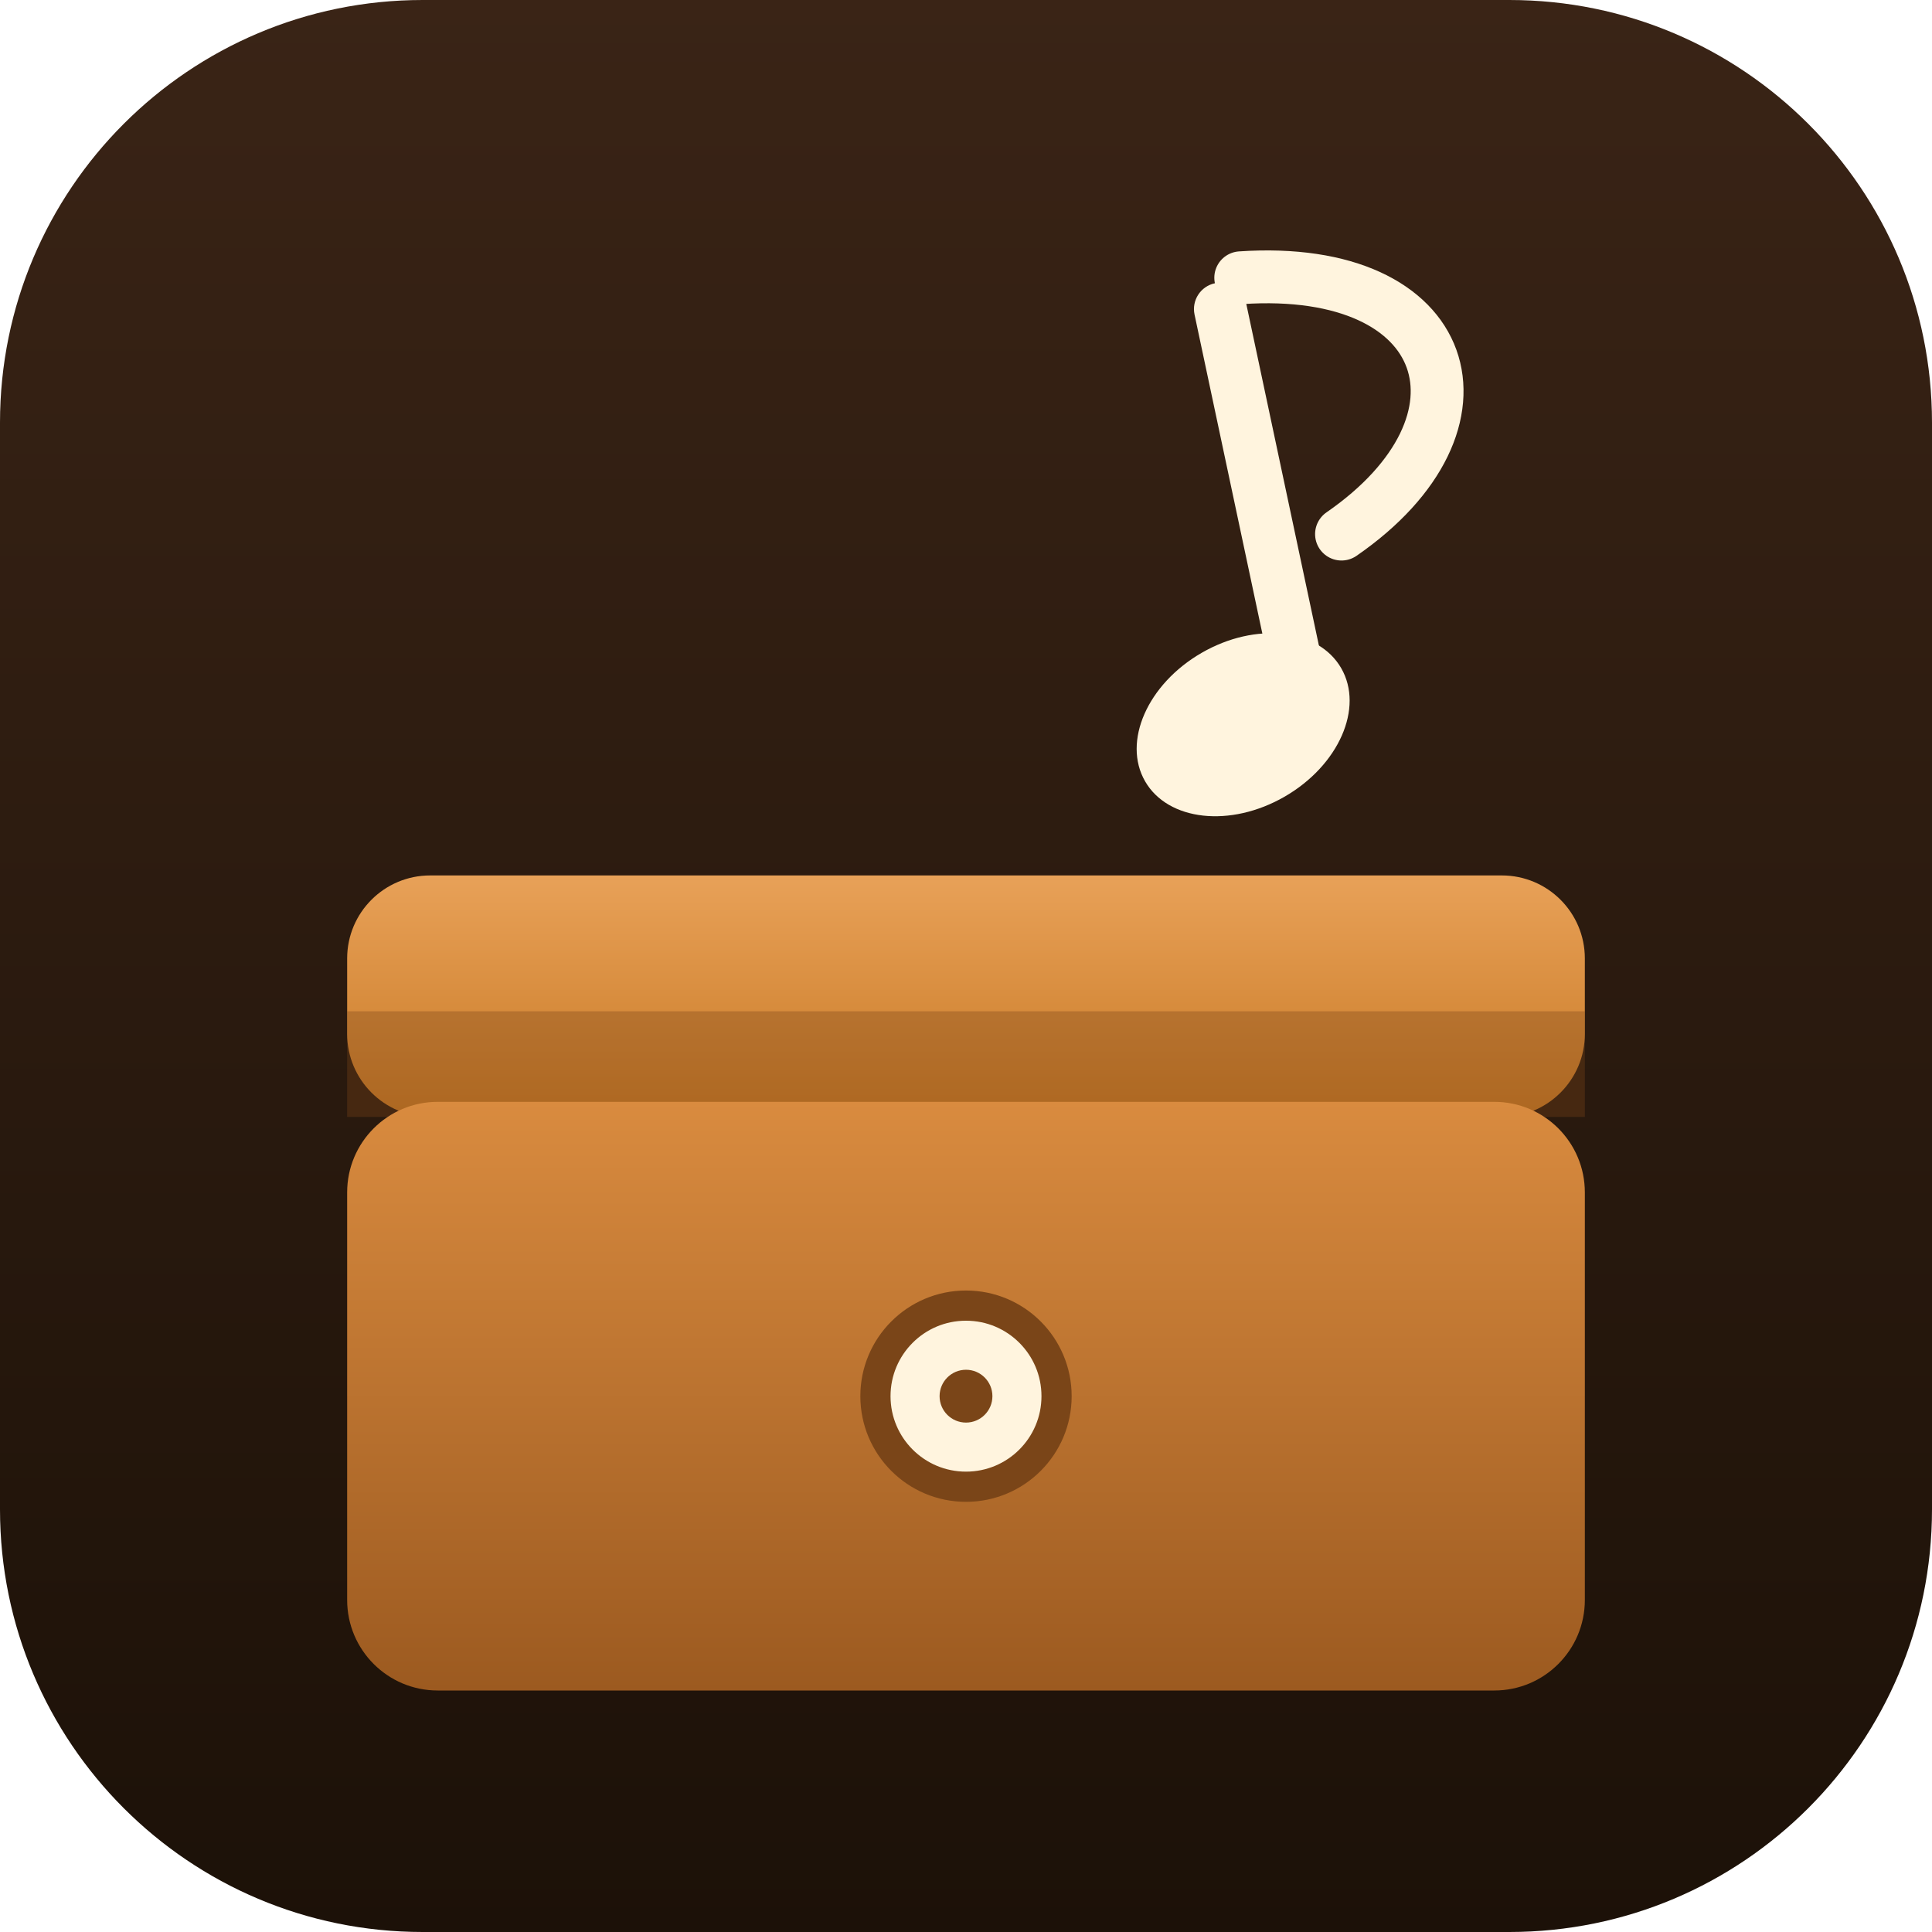
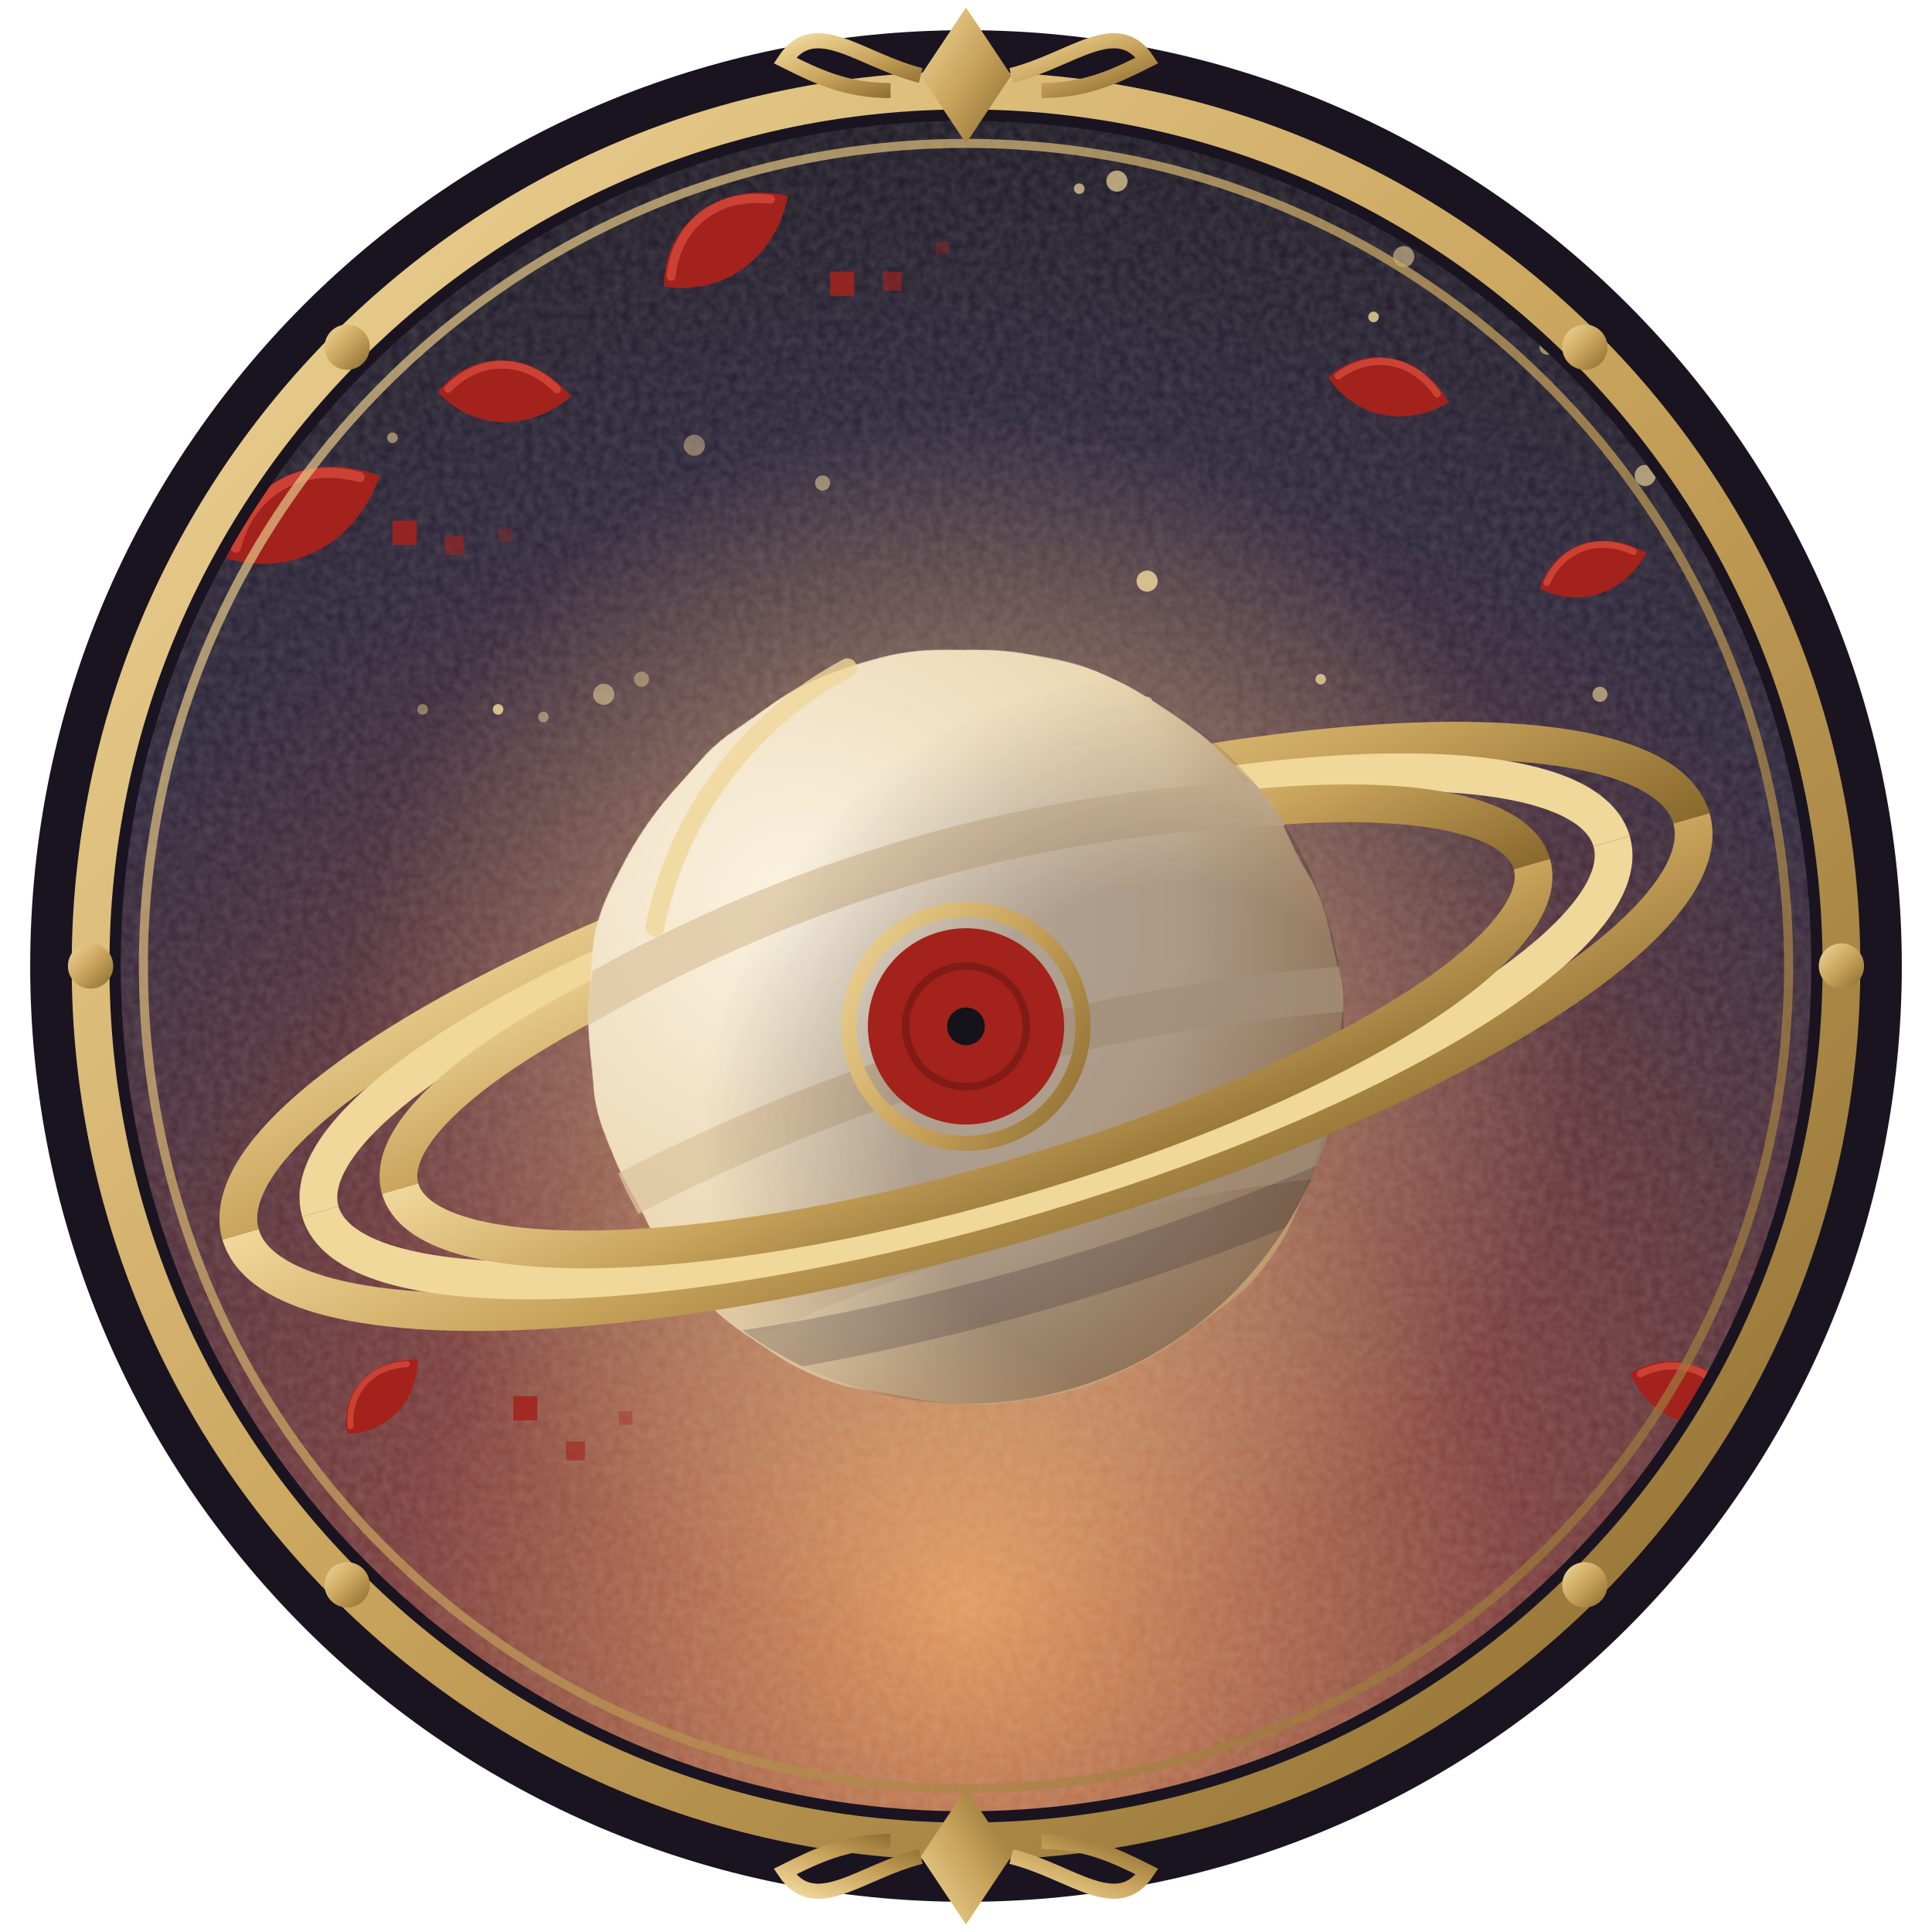
<svg xmlns="http://www.w3.org/2000/svg" viewBox="0 0 256 256">
  <defs>
-     <linearGradient id="bgGrad" x1="0" y1="0" x2="0" y2="1">
-       <stop offset="0" stop-color="#3a2416" />
-       <stop offset="1" stop-color="#1c1108" />
+     <linearGradient id="gold" x1="0" y1="0" x2="1" y2="1">
+       <stop offset="0" stop-color="#f0d79a" />
+       <stop offset="0.5" stop-color="#c9a45c" />
+       <stop offset="1" stop-color="#8a6a2e" />
    </linearGradient>
-     <linearGradient id="boxGrad" x1="0" y1="0" x2="0" y2="1">
-       <stop offset="0" stop-color="#d98b3f" />
-       <stop offset="1" stop-color="#9c5a20" />
+     <linearGradient id="silver" x1="0" y1="0" x2="1" y2="1">
+       <stop offset="0" stop-color="#ffffff" />
+       <stop offset="0.5" stop-color="#c9d6df" />
+       <stop offset="1" stop-color="#7f95a5" />
    </linearGradient>
-     <linearGradient id="lidGrad" x1="0" y1="0" x2="0" y2="1">
-       <stop offset="0" stop-color="#e8a158" />
-       <stop offset="1" stop-color="#c97a26" />
-     </linearGradient>
+     <radialGradient id="sky" cx="0.5" cy="0.88" r="0.95">
+       <stop offset="0" stop-color="#e0955a" />
+       <stop offset="0.35" stop-color="#7a3a3a" />
+       <stop offset="0.72" stop-color="#2a2238" />
+       <stop offset="1" stop-color="#14121a" />
+     </radialGradient>
+     <radialGradient id="planet" cx="0.32" cy="0.28" r="0.85">
+       <stop offset="0" stop-color="#fbf3e2" />
+       <stop offset="0.62" stop-color="#ead6b2" />
+       <stop offset="1" stop-color="#b48c5e" />
+     </radialGradient>
+     <radialGradient id="halo">
+       <stop offset="0.45" stop-color="#f0d79a" stop-opacity="0.35" />
+       <stop offset="1" stop-color="#f0d79a" stop-opacity="0" />
+     </radialGradient>
+     <filter id="paint" x="-5%" y="-5%" width="110%" height="110%">
+       <feTurbulence type="fractalNoise" baseFrequency="0.05" numOctaves="2" seed="4" />
+       <feDisplacementMap in="SourceGraphic" scale="3" xChannelSelector="R" yChannelSelector="G" />
+     </filter>
+     <filter id="grain" x="0" y="0" width="100%" height="100%">
+       <feTurbulence type="fractalNoise" baseFrequency="0.85" numOctaves="2" seed="9" />
+       <feColorMatrix values="0 0 0 0 1  0 0 0 0 0.95  0 0 0 0 0.85  0 0 0 0.16 0" />
+     </filter>
+     <radialGradient id="shade">
+       <stop offset="0.55" stop-color="#2a1a24" stop-opacity="0.32" />
+       <stop offset="1" stop-color="#2a1a24" stop-opacity="0" />
+     </radialGradient>
+     <clipPath id="sky-clip">
+       <circle cx="128" cy="128" r="112" />
+     </clipPath>
+     <clipPath id="planet-clip">
+       <circle cx="128" cy="136" r="50" />
+     </clipPath>
  </defs>
-   <rect x="0" y="0" width="256" height="256" rx="56" fill="url(#bgGrad)" />
-   <g transform="translate(150,46) rotate(-12)">
-     <rect x="9" y="-6" width="7" height="60" rx="3.5" fill="#fff4de" />
-     <path d="M16 -6 C 44 -2, 46 20, 22 30" fill="none" stroke="#fff4de" stroke-width="7" stroke-linecap="round" />
-     <ellipse cx="4" cy="52" rx="15" ry="11" fill="#fff4de" transform="rotate(-18 4 52)" />
+   <circle cx="128" cy="128" r="124" fill="#1a1420" />
+   <circle cx="128" cy="128" r="112" fill="url(#sky)" />
+   <g clip-path="url(#sky-clip)">
+     <rect x="16" y="16" width="224" height="224" fill="none" filter="url(#grain)" />
+     <circle cx="152" cy="77" r="1.4" fill="#f0d79a" opacity="0.82" />
+     <circle cx="175" cy="90" r="0.7" fill="#f0d79a" opacity="0.77" />
+     <circle cx="182" cy="42" r="0.7" fill="#f0d79a" opacity="0.80" />
+     <circle cx="52" cy="58" r="0.7" fill="#f0d79a" opacity="0.54" />
+     <circle cx="50" cy="42" r="1.4" fill="#f0d79a" opacity="0.46" />
+     <circle cx="85" cy="90" r="1.0" fill="#f0d79a" opacity="0.43" />
+     <circle cx="186" cy="34" r="1.4" fill="#f0d79a" opacity="0.57" />
+     <circle cx="56" cy="94" r="0.7" fill="#f0d79a" opacity="0.45" />
+     <circle cx="72" cy="95" r="0.7" fill="#f0d79a" opacity="0.49" />
+     <circle cx="218" cy="63" r="1.4" fill="#f0d79a" opacity="0.66" />
+     <circle cx="66" cy="94" r="0.7" fill="#f0d79a" opacity="0.83" />
+     <circle cx="205" cy="46" r="1.0" fill="#f0d79a" opacity="0.56" />
+     <circle cx="213" cy="43" r="1.0" fill="#f0d79a" opacity="0.50" />
+     <circle cx="148" cy="24" r="1.4" fill="#f0d79a" opacity="0.70" />
+     <circle cx="43" cy="50" r="1.0" fill="#f0d79a" opacity="0.59" />
+     <circle cx="92" cy="59" r="1.4" fill="#f0d79a" opacity="0.44" />
+     <circle cx="80" cy="92" r="1.4" fill="#f0d79a" opacity="0.53" />
+     <circle cx="109" cy="64" r="1.0" fill="#f0d79a" opacity="0.53" />
+     <circle cx="143" cy="25" r="0.7" fill="#f0d79a" opacity="0.70" />
+     <circle cx="152" cy="93" r="0.7" fill="#f0d79a" opacity="0.73" />
+     <circle cx="212" cy="92" r="1.0" fill="#f0d79a" opacity="0.61" />
+     <circle cx="205" cy="42" r="1.0" fill="#f0d79a" opacity="0.40" />
+     <circle cx="128" cy="136" r="82" fill="url(#halo)" />
  </g>
-   <rect x="46" y="116" width="164" height="32" rx="11" fill="url(#lidGrad)" />
-   <rect x="46" y="134" width="164" height="14" fill="#7a4518" opacity="0.35" />
-   <rect x="46" y="146" width="164" height="78" rx="12" fill="url(#boxGrad)" />
-   <circle cx="128" cy="185" r="12" fill="#fff4de" stroke="#7a4518" stroke-width="4" />
-   <circle cx="128" cy="185" r="3.5" fill="#7a4518" />
+   <g transform="rotate(-16 128 136)">
+     <path d="M28.0 136 A100.0 27.0 0 0 1 228.0 136" fill="none" stroke="url(#gold)" stroke-width="5.0" />
+     <path d="M39.0 136 A89.0 24.0 0 0 1 217.0 136" fill="none" stroke="#f0d79a" stroke-width="5.0" />
+     <path d="M50.0 136 A78.0 21.1 0 0 1 206.0 136" fill="none" stroke="url(#gold)" stroke-width="5.0" />
+     <circle cx="128" cy="136" r="50" fill="url(#planet)" filter="url(#paint)" />
+     <g clip-path="url(#planet-clip)">
+       <path d="M76 120 Q128 106 180 120 M74 146 Q128 134 182 146 M84 166 Q128 158 172 166" stroke="#dcc6a0" stroke-width="6" fill="none" opacity="0.75" />
+       <circle cx="150" cy="158" r="62" fill="url(#shade)" />
+       <path d="M38 148 A90 24 0 0 0 218 148" fill="none" stroke="#2a1a24" stroke-width="6" opacity="0.22" />
+     </g>
+     <path d="M92 112 A50 50 0 0 1 126 86" fill="none" stroke="#f0d79a" stroke-width="2.5" stroke-linecap="round" opacity="0.8" />
+     <circle cx="128" cy="136" r="15.5" fill="none" stroke="url(#gold)" stroke-width="2" />
+     <circle cx="128" cy="136" r="13" fill="#a3221c" />
+     <circle cx="128" cy="136" r="8" fill="none" stroke="#00000033" stroke-width="1" />
+     <circle cx="128" cy="136" r="2.5" fill="#14121a" />
+     <path d="M28.0 136 A100.0 27.0 0 0 0 228.0 136" fill="none" stroke="url(#gold)" stroke-width="5.0" />
+     <path d="M39.0 136 A89.0 24.0 0 0 0 217.0 136" fill="none" stroke="#f0d79a" stroke-width="5.0" />
+     <path d="M50.0 136 A78.0 21.1 0 0 0 206.0 136" fill="none" stroke="url(#gold)" stroke-width="5.0" />
+   </g>
+   <g clip-path="url(#sky-clip)">
+     <g transform="translate(30 74) rotate(-22) scale(0.85)">
+       <path d="M0 0 C 5 -9, 17 -12, 27 -3 C 20 5, 9 7, 0 0 Z" fill="#a3221c" />
+       <path d="M2 -1 C 7 -8, 16 -10, 24 -4" fill="none" stroke="#d4483a" stroke-width="1.6" stroke-linecap="round" opacity="0.8" />
+     </g>
+     <rect x="52" y="69" width="3.2" height="3.2" fill="#a3221c" opacity="0.85" />
+     <rect x="59" y="71" width="2.5" height="2.5" fill="#a3221c" opacity="0.60" />
+     <rect x="66" y="70" width="1.8" height="1.8" fill="#a3221c" opacity="0.35" />
+     <g transform="translate(58 52) rotate(8) scale(0.65)">
+       <path d="M0 0 C 5 -9, 17 -12, 27 -3 C 20 5, 9 7, 0 0 Z" fill="#a3221c" />
+       <path d="M2 -1 C 7 -8, 16 -10, 24 -4" fill="none" stroke="#d4483a" stroke-width="1.6" stroke-linecap="round" opacity="0.8" />
+     </g>
+     <g transform="translate(88 38) rotate(-30) scale(0.75)">
+       <path d="M0 0 C 5 -9, 17 -12, 27 -3 C 20 5, 9 7, 0 0 Z" fill="#a3221c" />
+       <path d="M2 -1 C 7 -8, 16 -10, 24 -4" fill="none" stroke="#d4483a" stroke-width="1.6" stroke-linecap="round" opacity="0.8" />
+     </g>
+     <rect x="110" y="36" width="3.2" height="3.2" fill="#a3221c" opacity="0.85" />
+     <rect x="117" y="36" width="2.5" height="2.5" fill="#a3221c" opacity="0.60" />
+     <rect x="124" y="32" width="1.8" height="1.8" fill="#a3221c" opacity="0.35" />
+     <g transform="translate(176 50) rotate(18) scale(0.6)">
+       <path d="M0 0 C 5 -9, 17 -12, 27 -3 C 20 5, 9 7, 0 0 Z" fill="#a3221c" />
+       <path d="M2 -1 C 7 -8, 16 -10, 24 -4" fill="none" stroke="#d4483a" stroke-width="1.6" stroke-linecap="round" opacity="0.8" />
+     </g>
+     <g transform="translate(204 78) rotate(-12) scale(0.55)">
+       <path d="M0 0 C 5 -9, 17 -12, 27 -3 C 20 5, 9 7, 0 0 Z" fill="#a3221c" />
+       <path d="M2 -1 C 7 -8, 16 -10, 24 -4" fill="none" stroke="#d4483a" stroke-width="1.6" stroke-linecap="round" opacity="0.8" />
+     </g>
+     <rect x="226" y="71" width="3.2" height="3.2" fill="#a3221c" opacity="0.85" />
+     <rect x="233" y="78" width="2.5" height="2.5" fill="#a3221c" opacity="0.60" />
+     <rect x="240" y="73" width="1.8" height="1.8" fill="#a3221c" opacity="0.35" />
+     <g transform="translate(216 182) rotate(28) scale(0.6)">
+       <path d="M0 0 C 5 -9, 17 -12, 27 -3 C 20 5, 9 7, 0 0 Z" fill="#a3221c" />
+       <path d="M2 -1 C 7 -8, 16 -10, 24 -4" fill="none" stroke="#d4483a" stroke-width="1.6" stroke-linecap="round" opacity="0.8" />
+     </g>
+     <g transform="translate(46 190) rotate(-40) scale(0.5)">
+       <path d="M0 0 C 5 -9, 17 -12, 27 -3 C 20 5, 9 7, 0 0 Z" fill="#a3221c" />
+       <path d="M2 -1 C 7 -8, 16 -10, 24 -4" fill="none" stroke="#d4483a" stroke-width="1.6" stroke-linecap="round" opacity="0.8" />
+     </g>
+     <rect x="68" y="185" width="3.2" height="3.2" fill="#a3221c" opacity="0.85" />
+     <rect x="75" y="191" width="2.5" height="2.5" fill="#a3221c" opacity="0.60" />
+     <rect x="82" y="187" width="1.8" height="1.8" fill="#a3221c" opacity="0.35" />
+   </g>
+   <circle cx="128" cy="128" r="116" fill="none" stroke="url(#gold)" stroke-width="5" />
+   <circle cx="128" cy="128" r="109" fill="none" stroke="url(#gold)" stroke-width="1.2" opacity="0.7" />
+   <circle cx="244.0" cy="128.0" r="3" fill="url(#gold)" />
+   <circle cx="12.0" cy="128.0" r="3" fill="url(#gold)" />
+   <circle cx="210.0" cy="210.0" r="3" fill="url(#gold)" />
+   <circle cx="46.0" cy="210.0" r="3" fill="url(#gold)" />
+   <circle cx="46.0" cy="46.0" r="3" fill="url(#gold)" />
+   <circle cx="210.0" cy="46.0" r="3" fill="url(#gold)" />
+   <g transform="translate(128 10) scale(1 1)">
+     <path d="M0 -9 L6 0 L0 9 L-6 0 Z" fill="url(#gold)" />
+     <path d="M-6 0 C -14 -2, -20 -8, -24 -2 C -20 0, -16 2, -10 2" fill="none" stroke="url(#gold)" stroke-width="2" />
+     <path d="M6 0 C 14 -2, 20 -8, 24 -2 C 20 0, 16 2, 10 2" fill="none" stroke="url(#gold)" stroke-width="2" />
+   </g>
+   <g transform="translate(128 246) scale(1 -1)">
+     <path d="M0 -9 L6 0 L0 9 L-6 0 Z" fill="url(#gold)" />
+     <path d="M-6 0 C -14 -2, -20 -8, -24 -2 C -20 0, -16 2, -10 2" fill="none" stroke="url(#gold)" stroke-width="2" />
+     <path d="M6 0 C 14 -2, 20 -8, 24 -2 C 20 0, 16 2, 10 2" fill="none" stroke="url(#gold)" stroke-width="2" />
+   </g>
</svg>
